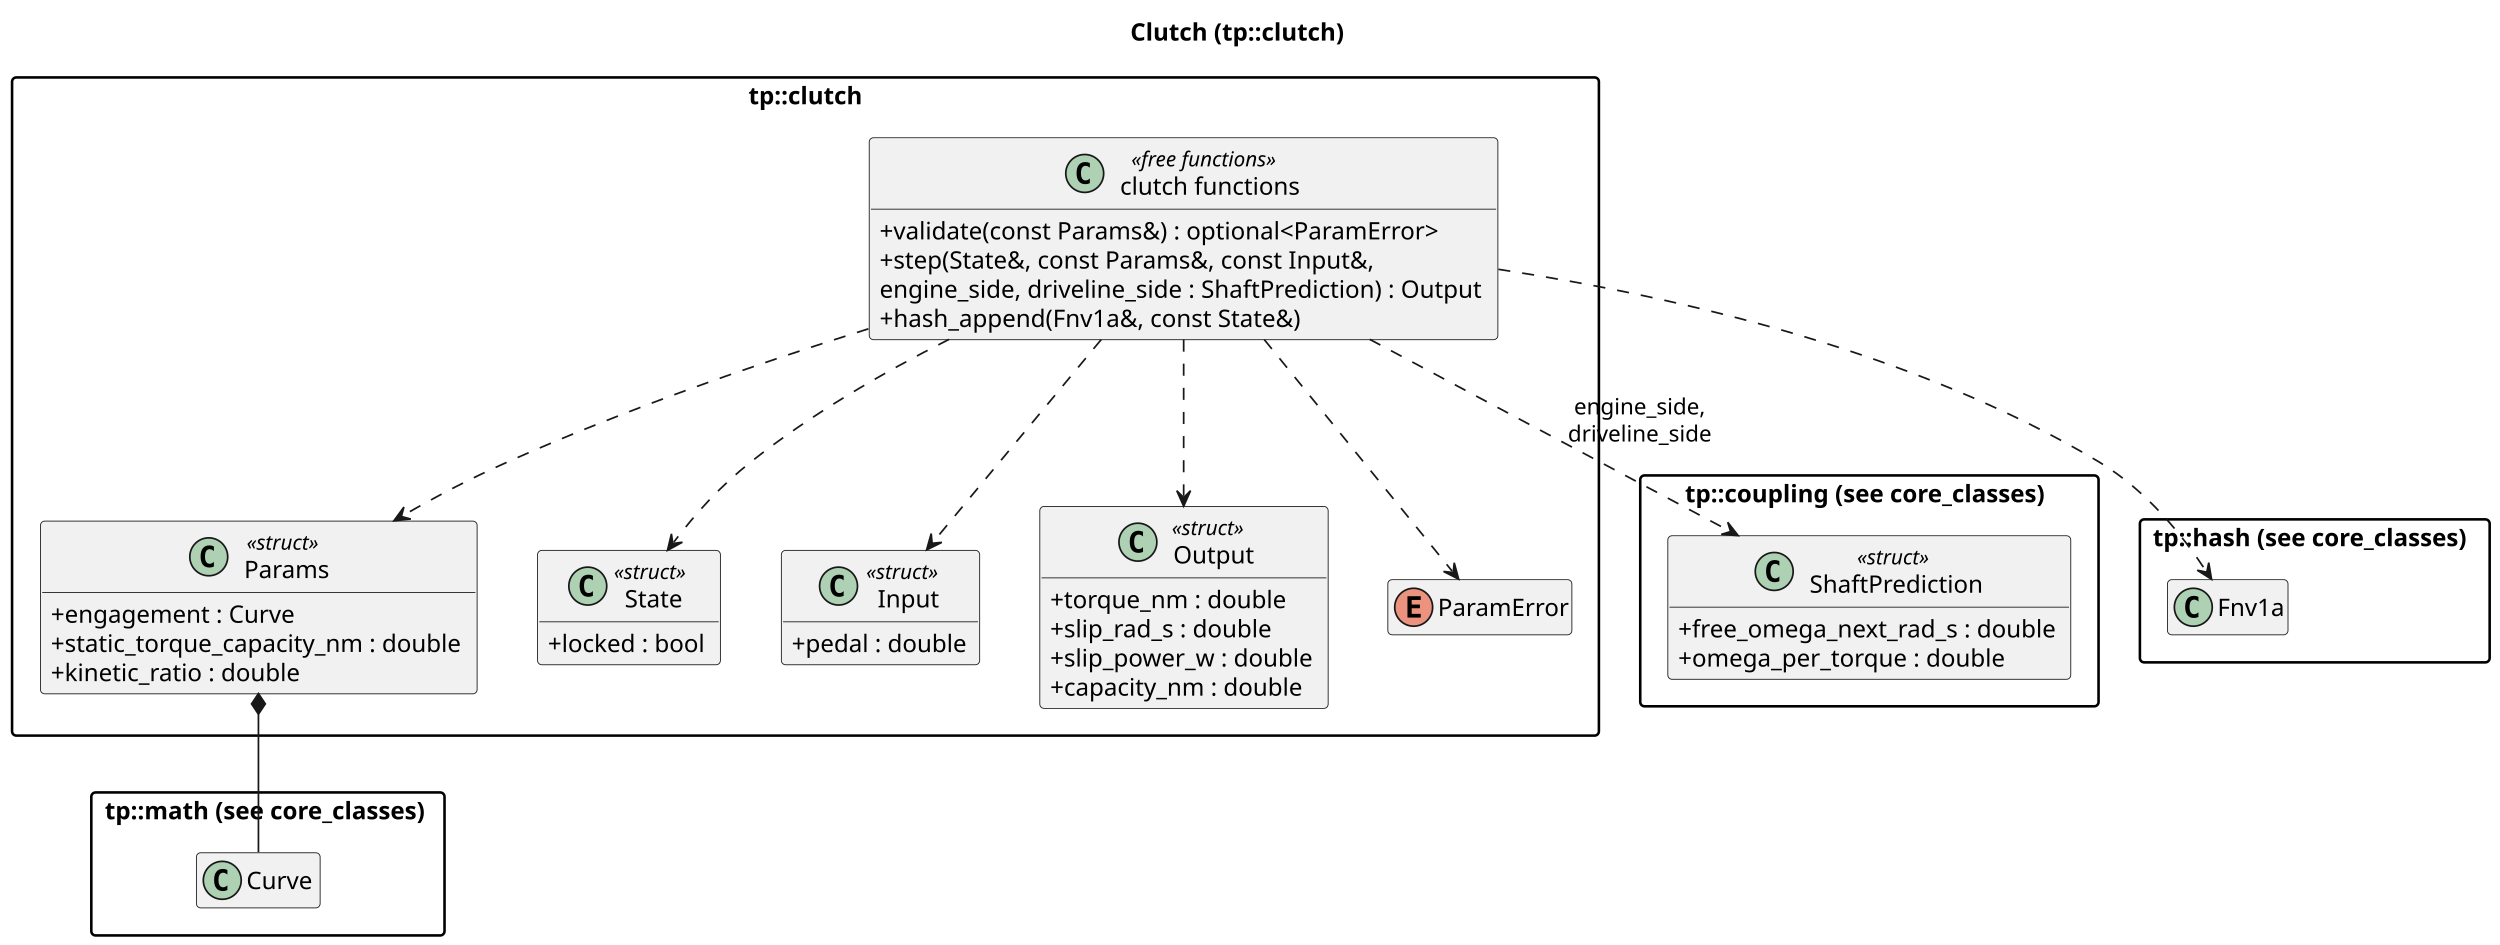
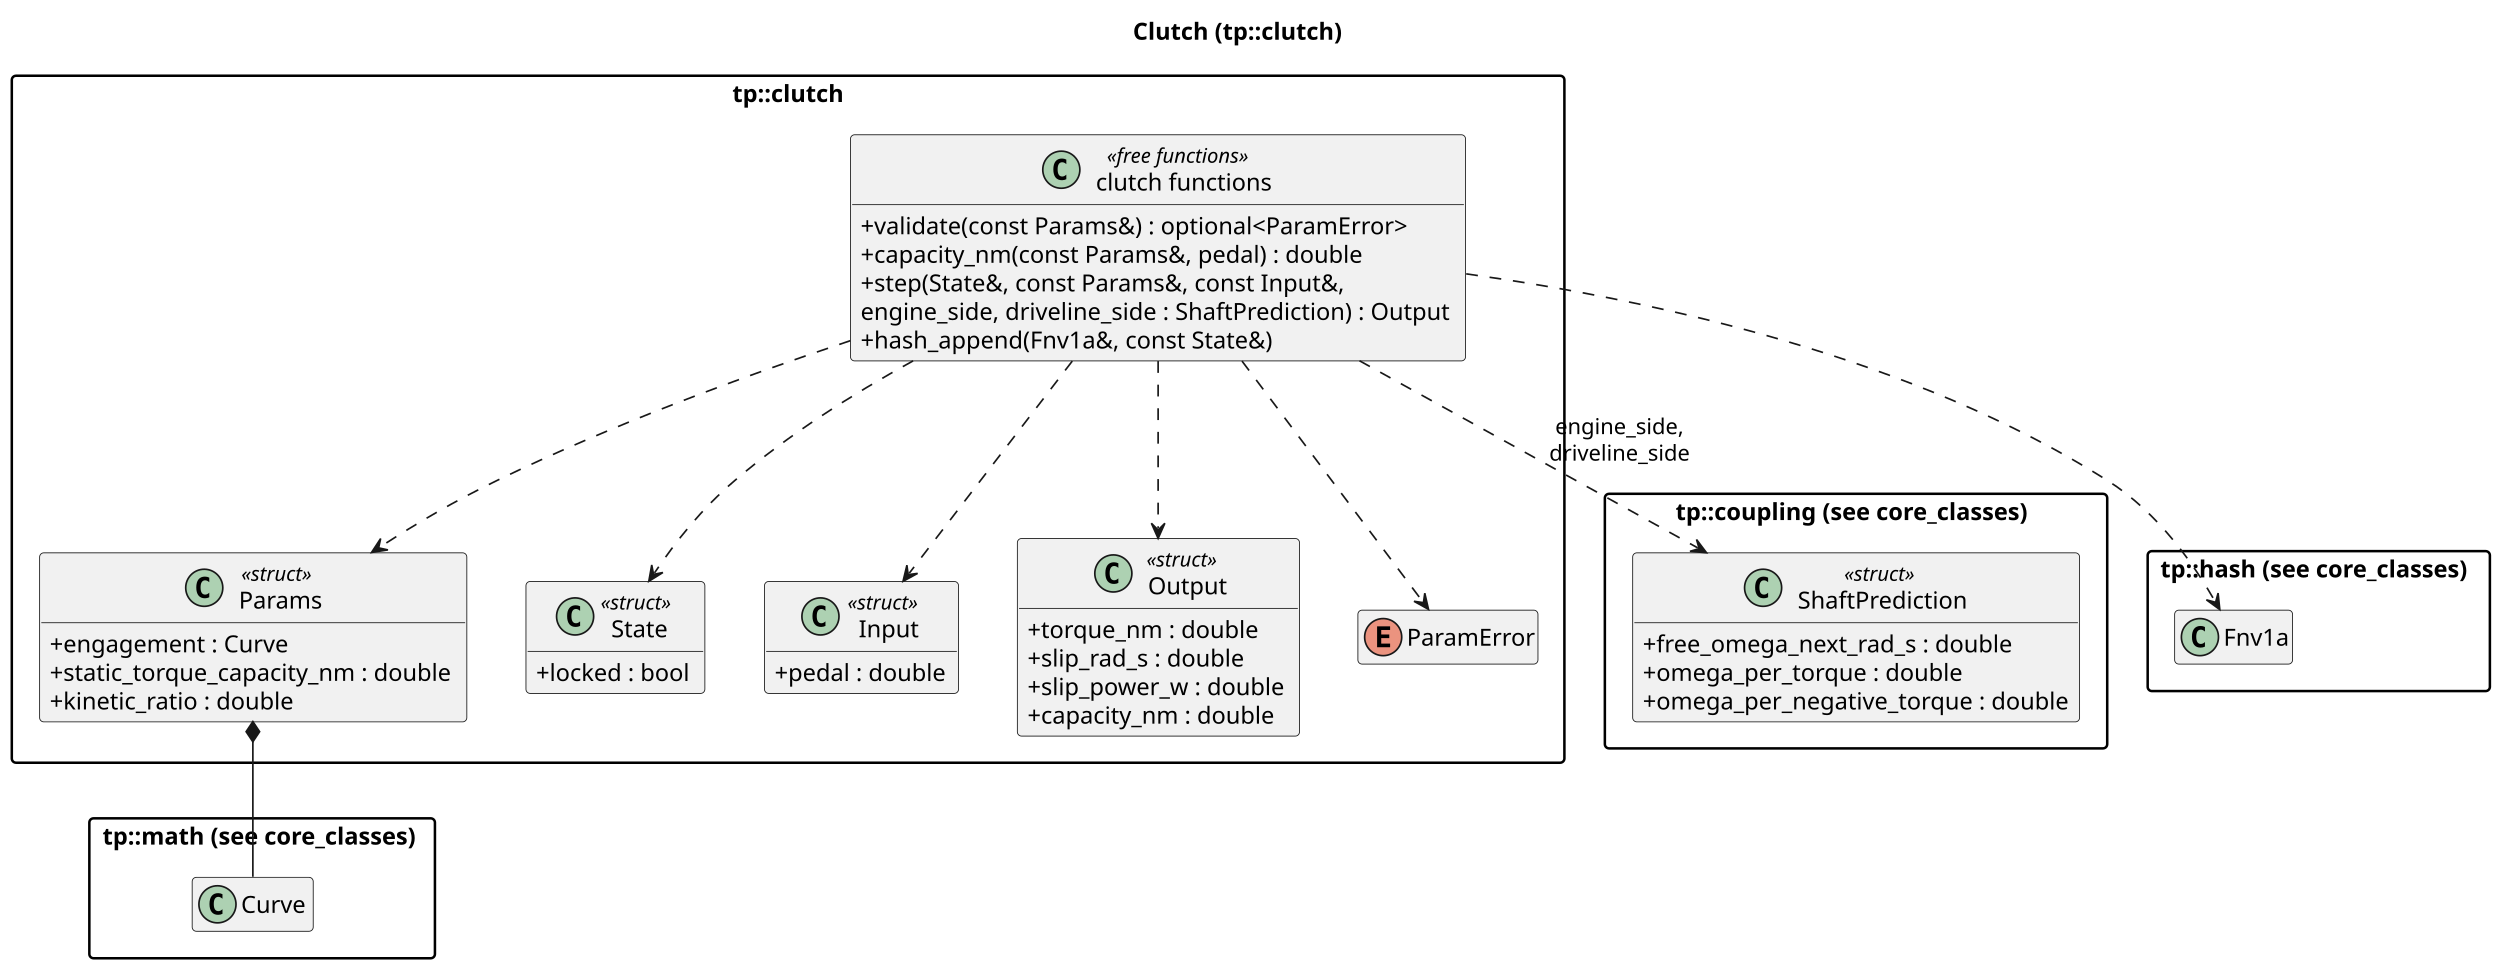
- <svg xmlns="http://www.w3.org/2000/svg" contentStyleType="text/css" height="548px" preserveAspectRatio="none" style="width:1451px;height:548px;background:#FFFFFF;" version="1.1" viewBox="0 0 1451 548" width="1451px" zoomAndPan="magnify">
+ <svg xmlns="http://www.w3.org/2000/svg" contentStyleType="text/css" height="574px" preserveAspectRatio="none" style="width:1483px;height:574px;background:#FFFFFF;" version="1.1" viewBox="0 0 1483 574" width="1483px" zoomAndPan="magnify">
  <defs />
  <g>
-     <text fill="#000000" font-family="sans-serif" font-size="14" font-weight="bold" lengthAdjust="spacing" textLength="124.947" x="656.026" y="23.562">Clutch (tp::clutch)</text>
+     <text fill="#000000" font-family="sans-serif" font-size="14" font-weight="bold" lengthAdjust="spacing" textLength="124.947" x="672.026" y="23.562">Clutch (tp::clutch)</text>
    <g id="cluster_tp::math (see core_classes)">
-       <rect fill="none" height="83" rx="2.5" ry="2.5" style="stroke:#000000;stroke-width:1.5;" width="205" x="53" y="459.94" />
-       <text fill="#000000" font-family="sans-serif" font-size="14" font-weight="bold" lengthAdjust="spacing" textLength="189.308" x="60.846" y="475.502">tp::math (see core_classes)</text>
+       <rect fill="none" height="83" rx="2.5" ry="2.5" style="stroke:#000000;stroke-width:1.5;" width="205" x="53" y="485.44" />
+       <text fill="#000000" font-family="sans-serif" font-size="14" font-weight="bold" lengthAdjust="spacing" textLength="189.308" x="60.846" y="501.002">tp::math (see core_classes)</text>
    </g>
    <g id="cluster_tp::coupling (see core_classes)">
-       <rect fill="none" height="134" rx="2.5" ry="2.5" style="stroke:#000000;stroke-width:1.5;" width="266" x="952" y="275.94" />
-       <text fill="#000000" font-family="sans-serif" font-size="14" font-weight="bold" lengthAdjust="spacing" textLength="214.074" x="977.963" y="291.502">tp::coupling (see core_classes)</text>
+       <rect fill="none" height="151" rx="2.5" ry="2.5" style="stroke:#000000;stroke-width:1.5;" width="298" x="952" y="292.94" />
+       <text fill="#000000" font-family="sans-serif" font-size="14" font-weight="bold" lengthAdjust="spacing" textLength="214.074" x="993.963" y="308.502">tp::coupling (see core_classes)</text>
    </g>
    <g id="cluster_tp::hash (see core_classes)">
-       <rect fill="none" height="83" rx="2.5" ry="2.5" style="stroke:#000000;stroke-width:1.5;" width="203" x="1242" y="301.44" />
-       <text fill="#000000" font-family="sans-serif" font-size="14" font-weight="bold" lengthAdjust="spacing" textLength="187.961" x="1249.52" y="317.002">tp::hash (see core_classes)</text>
+       <rect fill="none" height="83" rx="2.5" ry="2.5" style="stroke:#000000;stroke-width:1.5;" width="203" x="1274" y="326.94" />
+       <text fill="#000000" font-family="sans-serif" font-size="14" font-weight="bold" lengthAdjust="spacing" textLength="187.961" x="1281.52" y="342.502">tp::hash (see core_classes)</text>
    </g>
    <g id="cluster_tp::clutch">
-       <rect fill="none" height="382" rx="2.5" ry="2.5" style="stroke:#000000;stroke-width:1.5;" width="921" x="7" y="44.94" />
+       <rect fill="none" height="407.5" rx="2.5" ry="2.5" style="stroke:#000000;stroke-width:1.5;" width="921" x="7" y="44.94" />
      <text fill="#000000" font-family="sans-serif" font-size="14" font-weight="bold" lengthAdjust="spacing" textLength="66.131" x="434.435" y="60.502">tp::clutch</text>
    </g>
    <g id="elem_Curve">
-       <rect codeLine="7" fill="#F1F1F1" height="32" id="Curve" rx="2.5" ry="2.5" style="stroke:#181818;stroke-width:0.5;" width="71.806" x="114" y="494.94" />
-       <ellipse cx="129" cy="510.94" fill="#ADD1B2" rx="11" ry="11" style="stroke:#181818;stroke-width:1.0;" />
-       <path d="M131.969,516.58 Q131.391,516.877 130.75,517.018 Q130.109,517.174 129.406,517.174 Q126.906,517.174 125.578,515.533 Q124.266,513.877 124.266,510.752 Q124.266,507.627 125.578,505.971 Q126.906,504.315 129.406,504.315 Q130.109,504.315 130.75,504.471 Q131.406,504.627 131.969,504.924 L131.969,507.643 Q131.344,507.065 130.75,506.799 Q130.156,506.518 129.531,506.518 Q128.188,506.518 127.5,507.596 Q126.812,508.658 126.812,510.752 Q126.812,512.846 127.5,513.924 Q128.188,514.986 129.531,514.986 Q130.156,514.986 130.75,514.721 Q131.344,514.439 131.969,513.861 L131.969,516.58 Z " fill="#000000" />
-       <text fill="#000000" font-family="sans-serif" font-size="14" lengthAdjust="spacing" textLength="39.806" x="143" y="516.032">Curve</text>
+       <rect codeLine="7" fill="#F1F1F1" height="32" id="Curve" rx="2.5" ry="2.5" style="stroke:#181818;stroke-width:0.5;" width="71.806" x="114" y="520.439" />
+       <ellipse cx="129" cy="536.439" fill="#ADD1B2" rx="11" ry="11" style="stroke:#181818;stroke-width:1.0;" />
+       <path d="M131.969,542.08 Q131.391,542.377 130.75,542.518 Q130.109,542.674 129.406,542.674 Q126.906,542.674 125.578,541.033 Q124.266,539.377 124.266,536.252 Q124.266,533.127 125.578,531.471 Q126.906,529.814 129.406,529.814 Q130.109,529.814 130.75,529.971 Q131.406,530.127 131.969,530.424 L131.969,533.143 Q131.344,532.564 130.75,532.299 Q130.156,532.018 129.531,532.018 Q128.188,532.018 127.5,533.096 Q126.812,534.158 126.812,536.252 Q126.812,538.346 127.5,539.424 Q128.188,540.486 129.531,540.486 Q130.156,540.486 130.75,540.221 Q131.344,539.939 131.969,539.361 L131.969,542.08 Z " fill="#000000" />
+       <text fill="#000000" font-family="sans-serif" font-size="14" lengthAdjust="spacing" textLength="39.806" x="143" y="541.532">Curve</text>
    </g>
    <g id="elem_ShaftPrediction">
-       <rect codeLine="10" fill="#F1F1F1" height="83.338" id="ShaftPrediction" rx="2.5" ry="2.5" style="stroke:#181818;stroke-width:0.5;" width="233.874" x="968" y="310.94" />
-       <ellipse cx="1029.759" cy="331.669" fill="#ADD1B2" rx="11" ry="11" style="stroke:#181818;stroke-width:1.0;" />
-       <path d="M1032.728,337.31 Q1032.15,337.606 1031.509,337.747 Q1030.869,337.903 1030.166,337.903 Q1027.666,337.903 1026.337,336.263 Q1025.025,334.606 1025.025,331.481 Q1025.025,328.356 1026.337,326.7 Q1027.666,325.044 1030.166,325.044 Q1030.869,325.044 1031.509,325.2 Q1032.166,325.356 1032.728,325.653 L1032.728,328.372 Q1032.103,327.794 1031.509,327.528 Q1030.916,327.247 1030.291,327.247 Q1028.947,327.247 1028.259,328.325 Q1027.572,329.388 1027.572,331.481 Q1027.572,333.575 1028.259,334.653 Q1028.947,335.716 1030.291,335.716 Q1030.916,335.716 1031.509,335.45 Q1032.103,335.169 1032.728,334.591 L1032.728,337.31 Z " fill="#000000" />
-       <text fill="#000000" font-family="sans-serif" font-size="12" font-style="italic" lengthAdjust="spacing" textLength="46.676" x="1077.849" y="327.565">«struct»</text>
-       <text fill="#000000" font-family="sans-serif" font-size="14" lengthAdjust="spacing" textLength="101.856" x="1050.259" y="344.022">ShaftPrediction</text>
-       <line style="stroke:#181818;stroke-width:0.5;" x1="969" x2="1200.874" y1="352.398" y2="352.398" />
-       <text fill="#000000" font-family="sans-serif" font-size="14" lengthAdjust="spacing" textLength="221.874" x="974" y="369.961">+free_omega_next_rad_s : double</text>
-       <text fill="#000000" font-family="sans-serif" font-size="14" lengthAdjust="spacing" textLength="189.841" x="974" y="386.9">+omega_per_torque : double</text>
+       <rect codeLine="10" fill="#F1F1F1" height="100.277" id="ShaftPrediction" rx="2.5" ry="2.5" style="stroke:#181818;stroke-width:0.5;" width="265.107" x="968.5" y="327.94" />
+       <ellipse cx="1045.876" cy="348.669" fill="#ADD1B2" rx="11" ry="11" style="stroke:#181818;stroke-width:1.0;" />
+       <path d="M1048.845,354.31 Q1048.267,354.606 1047.626,354.747 Q1046.985,354.903 1046.282,354.903 Q1043.782,354.903 1042.454,353.263 Q1041.142,351.606 1041.142,348.481 Q1041.142,345.356 1042.454,343.7 Q1043.782,342.044 1046.282,342.044 Q1046.985,342.044 1047.626,342.2 Q1048.282,342.356 1048.845,342.653 L1048.845,345.372 Q1048.22,344.794 1047.626,344.528 Q1047.032,344.247 1046.407,344.247 Q1045.063,344.247 1044.376,345.325 Q1043.688,346.388 1043.688,348.481 Q1043.688,350.575 1044.376,351.653 Q1045.063,352.716 1046.407,352.716 Q1047.032,352.716 1047.626,352.45 Q1048.22,352.169 1048.845,351.591 L1048.845,354.31 Z " fill="#000000" />
+       <text fill="#000000" font-family="sans-serif" font-size="12" font-style="italic" lengthAdjust="spacing" textLength="46.676" x="1093.966" y="344.565">«struct»</text>
+       <text fill="#000000" font-family="sans-serif" font-size="14" lengthAdjust="spacing" textLength="101.856" x="1066.376" y="361.022">ShaftPrediction</text>
+       <line style="stroke:#181818;stroke-width:0.5;" x1="969.5" x2="1232.607" y1="369.398" y2="369.398" />
+       <text fill="#000000" font-family="sans-serif" font-size="14" lengthAdjust="spacing" textLength="221.874" x="974.5" y="386.961">+free_omega_next_rad_s : double</text>
+       <text fill="#000000" font-family="sans-serif" font-size="14" lengthAdjust="spacing" textLength="189.841" x="974.5" y="403.9">+omega_per_torque : double</text>
+       <text fill="#000000" font-family="sans-serif" font-size="14" lengthAdjust="spacing" textLength="253.107" x="974.5" y="420.84">+omega_per_negative_torque : double</text>
    </g>
    <g id="elem_Fnv1a">
-       <rect codeLine="16" fill="#F1F1F1" height="32" id="Fnv1a" rx="2.5" ry="2.5" style="stroke:#181818;stroke-width:0.5;" width="69.96" x="1258" y="336.44" />
-       <ellipse cx="1273" cy="352.44" fill="#ADD1B2" rx="11" ry="11" style="stroke:#181818;stroke-width:1.0;" />
-       <path d="M1275.969,358.08 Q1275.391,358.377 1274.75,358.518 Q1274.109,358.674 1273.406,358.674 Q1270.906,358.674 1269.578,357.033 Q1268.266,355.377 1268.266,352.252 Q1268.266,349.127 1269.578,347.471 Q1270.906,345.815 1273.406,345.815 Q1274.109,345.815 1274.75,345.971 Q1275.406,346.127 1275.969,346.424 L1275.969,349.143 Q1275.344,348.565 1274.75,348.299 Q1274.156,348.018 1273.531,348.018 Q1272.188,348.018 1271.5,349.096 Q1270.812,350.158 1270.812,352.252 Q1270.812,354.346 1271.5,355.424 Q1272.188,356.486 1273.531,356.486 Q1274.156,356.486 1274.75,356.221 Q1275.344,355.94 1275.969,355.361 L1275.969,358.08 Z " fill="#000000" />
-       <text fill="#000000" font-family="sans-serif" font-size="14" lengthAdjust="spacing" textLength="37.96" x="1287" y="357.532">Fnv1a</text>
+       <rect codeLine="17" fill="#F1F1F1" height="32" id="Fnv1a" rx="2.5" ry="2.5" style="stroke:#181818;stroke-width:0.5;" width="69.96" x="1290" y="361.94" />
+       <ellipse cx="1305" cy="377.94" fill="#ADD1B2" rx="11" ry="11" style="stroke:#181818;stroke-width:1.0;" />
+       <path d="M1307.969,383.58 Q1307.391,383.877 1306.75,384.018 Q1306.109,384.174 1305.406,384.174 Q1302.906,384.174 1301.578,382.533 Q1300.266,380.877 1300.266,377.752 Q1300.266,374.627 1301.578,372.971 Q1302.906,371.315 1305.406,371.315 Q1306.109,371.315 1306.75,371.471 Q1307.406,371.627 1307.969,371.924 L1307.969,374.643 Q1307.344,374.065 1306.75,373.799 Q1306.156,373.518 1305.531,373.518 Q1304.188,373.518 1303.5,374.596 Q1302.812,375.658 1302.812,377.752 Q1302.812,379.846 1303.5,380.924 Q1304.188,381.986 1305.531,381.986 Q1306.156,381.986 1306.75,381.721 Q1307.344,381.44 1307.969,380.861 L1307.969,383.58 Z " fill="#000000" />
+       <text fill="#000000" font-family="sans-serif" font-size="14" lengthAdjust="spacing" textLength="37.96" x="1319" y="383.032">Fnv1a</text>
    </g>
    <g id="elem_ClutchParams">
-       <rect codeLine="20" fill="#F1F1F1" height="100.277" id="ClutchParams" rx="2.5" ry="2.5" style="stroke:#181818;stroke-width:0.5;" width="253.418" x="23.5" y="302.44" />
-       <ellipse cx="121.165" cy="323.169" fill="#ADD1B2" rx="11" ry="11" style="stroke:#181818;stroke-width:1.0;" />
-       <path d="M124.134,328.81 Q123.556,329.106 122.915,329.247 Q122.274,329.403 121.571,329.403 Q119.071,329.403 117.743,327.763 Q116.431,326.106 116.431,322.981 Q116.431,319.856 117.743,318.2 Q119.071,316.544 121.571,316.544 Q122.274,316.544 122.915,316.7 Q123.571,316.856 124.134,317.153 L124.134,319.872 Q123.509,319.294 122.915,319.028 Q122.321,318.747 121.696,318.747 Q120.353,318.747 119.665,319.825 Q118.978,320.888 118.978,322.981 Q118.978,325.075 119.665,326.153 Q120.353,327.216 121.696,327.216 Q122.321,327.216 122.915,326.95 Q123.509,326.669 124.134,326.091 L124.134,328.81 Z " fill="#000000" />
-       <text fill="#000000" font-family="sans-serif" font-size="12" font-style="italic" lengthAdjust="spacing" textLength="46.676" x="143.121" y="319.065">«struct»</text>
-       <text fill="#000000" font-family="sans-serif" font-size="14" lengthAdjust="spacing" textLength="49.588" x="141.665" y="335.522">Params</text>
-       <line style="stroke:#181818;stroke-width:0.5;" x1="24.5" x2="275.918" y1="343.898" y2="343.898" />
-       <text fill="#000000" font-family="sans-serif" font-size="14" lengthAdjust="spacing" textLength="143.883" x="29.5" y="361.461">+engagement : Curve</text>
-       <text fill="#000000" font-family="sans-serif" font-size="14" lengthAdjust="spacing" textLength="241.418" x="29.5" y="378.4">+static_torque_capacity_nm : double</text>
-       <text fill="#000000" font-family="sans-serif" font-size="14" lengthAdjust="spacing" textLength="145.899" x="29.5" y="395.34">+kinetic_ratio : double</text>
+       <rect codeLine="21" fill="#F1F1F1" height="100.277" id="ClutchParams" rx="2.5" ry="2.5" style="stroke:#181818;stroke-width:0.5;" width="253.418" x="23.5" y="327.94" />
+       <ellipse cx="121.165" cy="348.669" fill="#ADD1B2" rx="11" ry="11" style="stroke:#181818;stroke-width:1.0;" />
+       <path d="M124.134,354.31 Q123.556,354.606 122.915,354.747 Q122.274,354.903 121.571,354.903 Q119.071,354.903 117.743,353.263 Q116.431,351.606 116.431,348.481 Q116.431,345.356 117.743,343.7 Q119.071,342.044 121.571,342.044 Q122.274,342.044 122.915,342.2 Q123.571,342.356 124.134,342.653 L124.134,345.372 Q123.509,344.794 122.915,344.528 Q122.321,344.247 121.696,344.247 Q120.353,344.247 119.665,345.325 Q118.978,346.388 118.978,348.481 Q118.978,350.575 119.665,351.653 Q120.353,352.716 121.696,352.716 Q122.321,352.716 122.915,352.45 Q123.509,352.169 124.134,351.591 L124.134,354.31 Z " fill="#000000" />
+       <text fill="#000000" font-family="sans-serif" font-size="12" font-style="italic" lengthAdjust="spacing" textLength="46.676" x="143.121" y="344.565">«struct»</text>
+       <text fill="#000000" font-family="sans-serif" font-size="14" lengthAdjust="spacing" textLength="49.588" x="141.665" y="361.022">Params</text>
+       <line style="stroke:#181818;stroke-width:0.5;" x1="24.5" x2="275.918" y1="369.398" y2="369.398" />
+       <text fill="#000000" font-family="sans-serif" font-size="14" lengthAdjust="spacing" textLength="143.883" x="29.5" y="386.961">+engagement : Curve</text>
+       <text fill="#000000" font-family="sans-serif" font-size="14" lengthAdjust="spacing" textLength="241.418" x="29.5" y="403.9">+static_torque_capacity_nm : double</text>
+       <text fill="#000000" font-family="sans-serif" font-size="14" lengthAdjust="spacing" textLength="145.899" x="29.5" y="420.84">+kinetic_ratio : double</text>
    </g>
    <g id="elem_ClutchState">
-       <rect codeLine="25" fill="#F1F1F1" height="66.398" id="ClutchState" rx="2.5" ry="2.5" style="stroke:#181818;stroke-width:0.5;" width="106.124" x="312" y="319.44" />
-       <ellipse cx="341.152" cy="340.169" fill="#ADD1B2" rx="11" ry="11" style="stroke:#181818;stroke-width:1.0;" />
-       <path d="M344.12,345.81 Q343.542,346.106 342.902,346.247 Q342.261,346.403 341.558,346.403 Q339.058,346.403 337.73,344.763 Q336.417,343.106 336.417,339.981 Q336.417,336.856 337.73,335.2 Q339.058,333.544 341.558,333.544 Q342.261,333.544 342.902,333.7 Q343.558,333.856 344.12,334.153 L344.12,336.872 Q343.495,336.294 342.902,336.028 Q342.308,335.747 341.683,335.747 Q340.339,335.747 339.652,336.825 Q338.964,337.888 338.964,339.981 Q338.964,342.075 339.652,343.153 Q340.339,344.216 341.683,344.216 Q342.308,344.216 342.902,343.95 Q343.495,343.669 344.12,343.091 L344.12,345.81 Z " fill="#000000" />
-       <text fill="#000000" font-family="sans-serif" font-size="12" font-style="italic" lengthAdjust="spacing" textLength="46.676" x="356.296" y="336.065">«struct»</text>
-       <text fill="#000000" font-family="sans-serif" font-size="14" lengthAdjust="spacing" textLength="34.166" x="362.551" y="352.522">State</text>
-       <line style="stroke:#181818;stroke-width:0.5;" x1="313" x2="417.124" y1="360.898" y2="360.898" />
-       <text fill="#000000" font-family="sans-serif" font-size="14" lengthAdjust="spacing" textLength="94.124" x="318" y="378.461">+locked : bool</text>
+       <rect codeLine="26" fill="#F1F1F1" height="66.398" id="ClutchState" rx="2.5" ry="2.5" style="stroke:#181818;stroke-width:0.5;" width="106.124" x="312" y="344.94" />
+       <ellipse cx="341.152" cy="365.669" fill="#ADD1B2" rx="11" ry="11" style="stroke:#181818;stroke-width:1.0;" />
+       <path d="M344.12,371.31 Q343.542,371.606 342.902,371.747 Q342.261,371.903 341.558,371.903 Q339.058,371.903 337.73,370.263 Q336.417,368.606 336.417,365.481 Q336.417,362.356 337.73,360.7 Q339.058,359.044 341.558,359.044 Q342.261,359.044 342.902,359.2 Q343.558,359.356 344.12,359.653 L344.12,362.372 Q343.495,361.794 342.902,361.528 Q342.308,361.247 341.683,361.247 Q340.339,361.247 339.652,362.325 Q338.964,363.388 338.964,365.481 Q338.964,367.575 339.652,368.653 Q340.339,369.716 341.683,369.716 Q342.308,369.716 342.902,369.45 Q343.495,369.169 344.12,368.591 L344.12,371.31 Z " fill="#000000" />
+       <text fill="#000000" font-family="sans-serif" font-size="12" font-style="italic" lengthAdjust="spacing" textLength="46.676" x="356.296" y="361.565">«struct»</text>
+       <text fill="#000000" font-family="sans-serif" font-size="14" lengthAdjust="spacing" textLength="34.166" x="362.551" y="378.022">State</text>
+       <line style="stroke:#181818;stroke-width:0.5;" x1="313" x2="417.124" y1="386.398" y2="386.398" />
+       <text fill="#000000" font-family="sans-serif" font-size="14" lengthAdjust="spacing" textLength="94.124" x="318" y="403.961">+locked : bool</text>
    </g>
    <g id="elem_ClutchInput">
-       <rect codeLine="28" fill="#F1F1F1" height="66.398" id="ClutchInput" rx="2.5" ry="2.5" style="stroke:#181818;stroke-width:0.5;" width="115.1" x="453.5" y="319.44" />
-       <ellipse cx="486.691" cy="340.169" fill="#ADD1B2" rx="11" ry="11" style="stroke:#181818;stroke-width:1.0;" />
-       <path d="M489.659,345.81 Q489.081,346.106 488.441,346.247 Q487.8,346.403 487.097,346.403 Q484.597,346.403 483.269,344.763 Q481.956,343.106 481.956,339.981 Q481.956,336.856 483.269,335.2 Q484.597,333.544 487.097,333.544 Q487.8,333.544 488.441,333.7 Q489.097,333.856 489.659,334.153 L489.659,336.872 Q489.034,336.294 488.441,336.028 Q487.847,335.747 487.222,335.747 Q485.878,335.747 485.191,336.825 Q484.503,337.888 484.503,339.981 Q484.503,342.075 485.191,343.153 Q485.878,344.216 487.222,344.216 Q487.847,344.216 488.441,343.95 Q489.034,343.669 489.659,343.091 L489.659,345.81 Z " fill="#000000" />
-       <text fill="#000000" font-family="sans-serif" font-size="12" font-style="italic" lengthAdjust="spacing" textLength="46.676" x="502.733" y="336.065">«struct»</text>
-       <text fill="#000000" font-family="sans-serif" font-size="14" lengthAdjust="spacing" textLength="33.462" x="509.34" y="352.522">Input</text>
-       <line style="stroke:#181818;stroke-width:0.5;" x1="454.5" x2="567.6" y1="360.898" y2="360.898" />
-       <text fill="#000000" font-family="sans-serif" font-size="14" lengthAdjust="spacing" textLength="103.1" x="459.5" y="378.461">+pedal : double</text>
+       <rect codeLine="29" fill="#F1F1F1" height="66.398" id="ClutchInput" rx="2.5" ry="2.5" style="stroke:#181818;stroke-width:0.5;" width="115.1" x="453.5" y="344.94" />
+       <ellipse cx="486.691" cy="365.669" fill="#ADD1B2" rx="11" ry="11" style="stroke:#181818;stroke-width:1.0;" />
+       <path d="M489.659,371.31 Q489.081,371.606 488.441,371.747 Q487.8,371.903 487.097,371.903 Q484.597,371.903 483.269,370.263 Q481.956,368.606 481.956,365.481 Q481.956,362.356 483.269,360.7 Q484.597,359.044 487.097,359.044 Q487.8,359.044 488.441,359.2 Q489.097,359.356 489.659,359.653 L489.659,362.372 Q489.034,361.794 488.441,361.528 Q487.847,361.247 487.222,361.247 Q485.878,361.247 485.191,362.325 Q484.503,363.388 484.503,365.481 Q484.503,367.575 485.191,368.653 Q485.878,369.716 487.222,369.716 Q487.847,369.716 488.441,369.45 Q489.034,369.169 489.659,368.591 L489.659,371.31 Z " fill="#000000" />
+       <text fill="#000000" font-family="sans-serif" font-size="12" font-style="italic" lengthAdjust="spacing" textLength="46.676" x="502.733" y="361.565">«struct»</text>
+       <text fill="#000000" font-family="sans-serif" font-size="14" lengthAdjust="spacing" textLength="33.462" x="509.34" y="378.022">Input</text>
+       <line style="stroke:#181818;stroke-width:0.5;" x1="454.5" x2="567.6" y1="386.398" y2="386.398" />
+       <text fill="#000000" font-family="sans-serif" font-size="14" lengthAdjust="spacing" textLength="103.1" x="459.5" y="403.961">+pedal : double</text>
    </g>
    <g id="elem_ClutchOutput">
-       <rect codeLine="31" fill="#F1F1F1" height="117.217" id="ClutchOutput" rx="2.5" ry="2.5" style="stroke:#181818;stroke-width:0.5;" width="167.367" x="603.5" y="293.94" />
-       <ellipse cx="660.437" cy="314.669" fill="#ADD1B2" rx="11" ry="11" style="stroke:#181818;stroke-width:1.0;" />
-       <path d="M663.405,320.31 Q662.827,320.606 662.187,320.747 Q661.546,320.903 660.843,320.903 Q658.343,320.903 657.015,319.263 Q655.702,317.606 655.702,314.481 Q655.702,311.356 657.015,309.7 Q658.343,308.044 660.843,308.044 Q661.546,308.044 662.187,308.2 Q662.843,308.356 663.405,308.653 L663.405,311.372 Q662.78,310.794 662.187,310.528 Q661.593,310.247 660.968,310.247 Q659.624,310.247 658.937,311.325 Q658.249,312.388 658.249,314.481 Q658.249,316.575 658.937,317.653 Q659.624,318.716 660.968,318.716 Q661.593,318.716 662.187,318.45 Q662.78,318.169 663.405,317.591 L663.405,320.31 Z " fill="#000000" />
-       <text fill="#000000" font-family="sans-serif" font-size="12" font-style="italic" lengthAdjust="spacing" textLength="46.676" x="680.096" y="310.565">«struct»</text>
-       <text fill="#000000" font-family="sans-serif" font-size="14" lengthAdjust="spacing" textLength="44.994" x="680.937" y="327.022">Output</text>
-       <line style="stroke:#181818;stroke-width:0.5;" x1="604.5" x2="769.867" y1="335.398" y2="335.398" />
-       <text fill="#000000" font-family="sans-serif" font-size="14" lengthAdjust="spacing" textLength="136.719" x="609.5" y="352.961">+torque_nm : double</text>
-       <text fill="#000000" font-family="sans-serif" font-size="14" lengthAdjust="spacing" textLength="131.148" x="609.5" y="369.9">+slip_rad_s : double</text>
-       <text fill="#000000" font-family="sans-serif" font-size="14" lengthAdjust="spacing" textLength="155.367" x="609.5" y="386.84">+slip_power_w : double</text>
-       <text fill="#000000" font-family="sans-serif" font-size="14" lengthAdjust="spacing" textLength="149.591" x="609.5" y="403.779">+capacity_nm : double</text>
+       <rect codeLine="32" fill="#F1F1F1" height="117.217" id="ClutchOutput" rx="2.5" ry="2.5" style="stroke:#181818;stroke-width:0.5;" width="167.367" x="603.5" y="319.44" />
+       <ellipse cx="660.437" cy="340.169" fill="#ADD1B2" rx="11" ry="11" style="stroke:#181818;stroke-width:1.0;" />
+       <path d="M663.405,345.81 Q662.827,346.106 662.187,346.247 Q661.546,346.403 660.843,346.403 Q658.343,346.403 657.015,344.763 Q655.702,343.106 655.702,339.981 Q655.702,336.856 657.015,335.2 Q658.343,333.544 660.843,333.544 Q661.546,333.544 662.187,333.7 Q662.843,333.856 663.405,334.153 L663.405,336.872 Q662.78,336.294 662.187,336.028 Q661.593,335.747 660.968,335.747 Q659.624,335.747 658.937,336.825 Q658.249,337.888 658.249,339.981 Q658.249,342.075 658.937,343.153 Q659.624,344.216 660.968,344.216 Q661.593,344.216 662.187,343.95 Q662.78,343.669 663.405,343.091 L663.405,345.81 Z " fill="#000000" />
+       <text fill="#000000" font-family="sans-serif" font-size="12" font-style="italic" lengthAdjust="spacing" textLength="46.676" x="680.096" y="336.065">«struct»</text>
+       <text fill="#000000" font-family="sans-serif" font-size="14" lengthAdjust="spacing" textLength="44.994" x="680.937" y="352.522">Output</text>
+       <line style="stroke:#181818;stroke-width:0.5;" x1="604.5" x2="769.867" y1="360.898" y2="360.898" />
+       <text fill="#000000" font-family="sans-serif" font-size="14" lengthAdjust="spacing" textLength="136.719" x="609.5" y="378.461">+torque_nm : double</text>
+       <text fill="#000000" font-family="sans-serif" font-size="14" lengthAdjust="spacing" textLength="131.148" x="609.5" y="395.4">+slip_rad_s : double</text>
+       <text fill="#000000" font-family="sans-serif" font-size="14" lengthAdjust="spacing" textLength="155.367" x="609.5" y="412.34">+slip_power_w : double</text>
+       <text fill="#000000" font-family="sans-serif" font-size="14" lengthAdjust="spacing" textLength="149.591" x="609.5" y="429.279">+capacity_nm : double</text>
    </g>
    <g id="elem_ClutchParamError">
-       <rect codeLine="37" fill="#F1F1F1" height="32" id="ClutchParamError" rx="2.5" ry="2.5" style="stroke:#181818;stroke-width:0.5;" width="106.819" x="805.5" y="336.44" />
-       <ellipse cx="820.5" cy="352.44" fill="#EB937F" rx="11" ry="11" style="stroke:#181818;stroke-width:1.0;" />
-       <path d="M824.609,358.44 L816.891,358.44 L816.891,346.049 L824.609,346.049 L824.609,348.205 L819.344,348.205 L819.344,350.877 L824.109,350.877 L824.109,353.033 L819.344,353.033 L819.344,356.283 L824.609,356.283 L824.609,358.44 Z " fill="#000000" />
-       <text fill="#000000" font-family="sans-serif" font-size="14" lengthAdjust="spacing" textLength="74.819" x="834.5" y="357.532">ParamError</text>
+       <rect codeLine="38" fill="#F1F1F1" height="32" id="ClutchParamError" rx="2.5" ry="2.5" style="stroke:#181818;stroke-width:0.5;" width="106.819" x="805.5" y="361.94" />
+       <ellipse cx="820.5" cy="377.94" fill="#EB937F" rx="11" ry="11" style="stroke:#181818;stroke-width:1.0;" />
+       <path d="M824.609,383.94 L816.891,383.94 L816.891,371.549 L824.609,371.549 L824.609,373.705 L819.344,373.705 L819.344,376.377 L824.109,376.377 L824.109,378.533 L819.344,378.533 L819.344,381.783 L824.609,381.783 L824.609,383.94 Z " fill="#000000" />
+       <text fill="#000000" font-family="sans-serif" font-size="14" lengthAdjust="spacing" textLength="74.819" x="834.5" y="383.032">ParamError</text>
    </g>
    <g id="elem_ClutchFns">
-       <rect codeLine="38" fill="#F1F1F1" height="117.217" id="ClutchFns" rx="2.5" ry="2.5" style="stroke:#181818;stroke-width:0.5;" width="364.864" x="504.5" y="79.939" />
+       <rect codeLine="39" fill="#F1F1F1" height="134.156" id="ClutchFns" rx="2.5" ry="2.5" style="stroke:#181818;stroke-width:0.5;" width="364.864" x="504.5" y="79.939" />
      <ellipse cx="629.574" cy="100.669" fill="#ADD1B2" rx="11" ry="11" style="stroke:#181818;stroke-width:1.0;" />
      <path d="M632.543,106.31 Q631.964,106.606 631.324,106.747 Q630.683,106.903 629.98,106.903 Q627.48,106.903 626.152,105.263 Q624.839,103.606 624.839,100.481 Q624.839,97.356 626.152,95.7 Q627.48,94.044 629.98,94.044 Q630.683,94.044 631.324,94.2 Q631.98,94.356 632.543,94.653 L632.543,97.372 Q631.918,96.794 631.324,96.528 Q630.73,96.247 630.105,96.247 Q628.761,96.247 628.074,97.325 Q627.386,98.388 627.386,100.481 Q627.386,102.575 628.074,103.653 Q628.761,104.716 630.105,104.716 Q630.73,104.716 631.324,104.45 Q631.918,104.169 632.543,103.591 L632.543,106.31 Z " fill="#000000" />
      <text fill="#000000" font-family="sans-serif" font-size="12" font-style="italic" lengthAdjust="spacing" textLength="93.188" x="656.588" y="96.564">«free functions»</text>
      <text fill="#000000" font-family="sans-serif" font-size="14" lengthAdjust="spacing" textLength="106.217" x="650.074" y="113.022">clutch functions</text>
      <line style="stroke:#181818;stroke-width:0.5;" x1="505.5" x2="868.364" y1="121.398" y2="121.398" />
      <text fill="#000000" font-family="sans-serif" font-size="14" lengthAdjust="spacing" textLength="328.446" x="510.5" y="138.961">+validate(const Params&amp;) : optional&lt;ParamError&gt;</text>
-       <text fill="#000000" font-family="sans-serif" font-size="14" lengthAdjust="spacing" textLength="288.456" x="510.5" y="155.9">+step(State&amp;, const Params&amp;, const Input&amp;,</text>
-       <text fill="#000000" font-family="sans-serif" font-size="14" lengthAdjust="spacing" textLength="352.864" x="510.5" y="172.84">engine_side, driveline_side : ShaftPrediction) : Output</text>
-       <text fill="#000000" font-family="sans-serif" font-size="14" lengthAdjust="spacing" textLength="246.381" x="510.5" y="189.779">+hash_append(Fnv1a&amp;, const State&amp;)</text>
+       <text fill="#000000" font-family="sans-serif" font-size="14" lengthAdjust="spacing" textLength="303.509" x="510.5" y="155.9">+capacity_nm(const Params&amp;, pedal) : double</text>
+       <text fill="#000000" font-family="sans-serif" font-size="14" lengthAdjust="spacing" textLength="288.456" x="510.5" y="172.84">+step(State&amp;, const Params&amp;, const Input&amp;,</text>
+       <text fill="#000000" font-family="sans-serif" font-size="14" lengthAdjust="spacing" textLength="352.864" x="510.5" y="189.779">engine_side, driveline_side : ShaftPrediction) : Output</text>
+       <text fill="#000000" font-family="sans-serif" font-size="14" lengthAdjust="spacing" textLength="246.381" x="510.5" y="206.719">+hash_append(Fnv1a&amp;, const State&amp;)</text>
    </g>
    <g id="link_ClutchParams_Curve">
-       <path codeLine="44" d="M150,414.529 C150,446.26 150,473.459 150,494.63 " fill="none" id="ClutchParams-backto-Curve" style="stroke:#181818;stroke-width:1.0;" />
-       <polygon fill="#181818" points="150,402.529,146,408.529,150,414.529,154,408.529,150,402.529" style="stroke:#181818;stroke-width:1.0;" />
+       <path codeLine="46" d="M150,440.029 C150,471.76 150,498.959 150,520.13 " fill="none" id="ClutchParams-backto-Curve" style="stroke:#181818;stroke-width:1.0;" />
+       <polygon fill="#181818" points="150,428.029,146,434.029,150,440.029,154,434.029,150,428.029" style="stroke:#181818;stroke-width:1.0;" />
    </g>
    <g id="link_ClutchFns_ClutchParams">
-       <path codeLine="45" d="M504.04,190.839 C437.12,211.859 361.55,238.25 295,267.94 C272.85,277.82 254.923,287.152 233.813,299.272 " fill="none" id="ClutchFns-to-ClutchParams" style="stroke:#181818;stroke-width:1.0;stroke-dasharray:7.0,7.0;" />
-       <polygon fill="#181818" points="228.61,302.26,238.407,301.247,232.946,299.77,234.423,294.309,228.61,302.26" style="stroke:#181818;stroke-width:1.0;" />
+       <path codeLine="47" d="M504.45,202.079 C437.23,224.51 361.35,252.82 295,284.94 C269.78,297.149 248.573,309.549 225.443,324.459 " fill="none" id="ClutchFns-to-ClutchParams" style="stroke:#181818;stroke-width:1.0;stroke-dasharray:7.0,7.0;" />
+       <polygon fill="#181818" points="220.4,327.709,230.132,326.195,224.602,325,225.797,319.471,220.4,327.709" style="stroke:#181818;stroke-width:1.0;" />
    </g>
    <g id="link_ClutchFns_ClutchState">
-       <path codeLine="46" d="M550.83,196.959 C511.82,216.589 470.54,240.589 436,267.94 C417.5,282.589 403.907,297.865 391.057,314.655 " fill="none" id="ClutchFns-to-ClutchState" style="stroke:#181818;stroke-width:1.0;stroke-dasharray:7.0,7.0;" />
-       <polygon fill="#181818" points="387.41,319.42,396.056,314.704,390.449,315.449,389.703,309.841,387.41,319.42" style="stroke:#181818;stroke-width:1.0;" />
+       <path codeLine="48" d="M541.64,214.06 C505.19,234.1 467.53,258.029 436,284.94 C415.9,302.099 401.147,320.823 388.237,339.863 " fill="none" id="ClutchFns-to-ClutchState" style="stroke:#181818;stroke-width:1.0;stroke-dasharray:7.0,7.0;" />
+       <polygon fill="#181818" points="384.87,344.829,393.231,339.625,387.676,340.691,386.61,335.135,384.87,344.829" style="stroke:#181818;stroke-width:1.0;" />
    </g>
    <g id="link_ClutchFns_ClutchInput">
-       <path codeLine="47" d="M639.14,197.089 C606.57,236.329 568.493,282.193 541.633,314.543 " fill="none" id="ClutchFns-to-ClutchInput" style="stroke:#181818;stroke-width:1.0;stroke-dasharray:7.0,7.0;" />
-       <polygon fill="#181818" points="537.8,319.159,546.627,314.79,540.994,315.313,540.472,309.68,537.8,319.159" style="stroke:#181818;stroke-width:1.0;" />
+       <path codeLine="49" d="M636.09,214.179 C603.1,257.11 565.247,306.363 539.327,340.082 " fill="none" id="ClutchFns-to-ClutchInput" style="stroke:#181818;stroke-width:1.0;stroke-dasharray:7.0,7.0;" />
+       <polygon fill="#181818" points="535.67,344.839,544.326,340.142,538.717,340.875,537.984,335.266,535.67,344.839" style="stroke:#181818;stroke-width:1.0;" />
    </g>
    <g id="link_ClutchFns_ClutchOutput">
-       <path codeLine="48" d="M687,197.089 C687,227.13 687,257.76 687,287.8 " fill="none" id="ClutchFns-to-ClutchOutput" style="stroke:#181818;stroke-width:1.0;stroke-dasharray:7.0,7.0;" />
-       <polygon fill="#181818" points="687,293.8,691,284.8,687,288.8,683,284.8,687,293.8" style="stroke:#181818;stroke-width:1.0;" />
+       <path codeLine="50" d="M687,214.179 C687,247.459 687,281.409 687,313.399 " fill="none" id="ClutchFns-to-ClutchOutput" style="stroke:#181818;stroke-width:1.0;stroke-dasharray:7.0,7.0;" />
+       <polygon fill="#181818" points="687,319.399,691,310.399,687,314.399,683,310.399,687,319.399" style="stroke:#181818;stroke-width:1.0;" />
    </g>
    <g id="link_ClutchFns_ClutchParamError">
-       <path codeLine="49" d="M733.77,197.089 C771.97,244.169 819.529,302.791 842.819,331.49 " fill="none" id="ClutchFns-to-ClutchParamError" style="stroke:#181818;stroke-width:1.0;stroke-dasharray:7.0,7.0;" />
-       <polygon fill="#181818" points="846.6,336.149,844.035,326.64,843.449,332.267,837.823,331.682,846.6,336.149" style="stroke:#181818;stroke-width:1.0;" />
+       <path codeLine="51" d="M736.75,214.179 C775.05,265.159 821.476,326.982 843.786,356.682 " fill="none" id="ClutchFns-to-ClutchParamError" style="stroke:#181818;stroke-width:1.0;stroke-dasharray:7.0,7.0;" />
+       <polygon fill="#181818" points="847.39,361.479,845.183,351.881,844.387,357.482,838.786,356.686,847.39,361.479" style="stroke:#181818;stroke-width:1.0;" />
    </g>
    <g id="link_ClutchFns_ShaftPrediction">
-       <path codeLine="52" d="M794.97,196.95 C862.65,233 942.934,275.769 1003.544,308.049 " fill="none" id="ClutchFns-to-ShaftPrediction" style="stroke:#181818;stroke-width:1.0;stroke-dasharray:7.0,7.0;" />
-       <polygon fill="#181818" points="1008.84,310.87,1002.777,303.108,1004.427,308.519,999.016,310.169,1008.84,310.87" style="stroke:#181818;stroke-width:1.0;" />
-       <text fill="#000000" font-family="sans-serif" font-size="13" lengthAdjust="spacing" textLength="76.864" x="913.529" y="240.533">engine_side,</text>
-       <text fill="#000000" font-family="sans-serif" font-size="13" lengthAdjust="spacing" textLength="83.922" x="910" y="256.263">driveline_side</text>
+       <path codeLine="54" d="M806.47,214.019 C872.15,250.35 946.99,291.755 1007.07,324.986 " fill="none" id="ClutchFns-to-ShaftPrediction" style="stroke:#181818;stroke-width:1.0;stroke-dasharray:7.0,7.0;" />
+       <polygon fill="#181818" points="1012.32,327.889,1006.38,320.033,1007.945,325.469,1002.508,327.034,1012.32,327.889" style="stroke:#181818;stroke-width:1.0;" />
+       <text fill="#000000" font-family="sans-serif" font-size="13" lengthAdjust="spacing" textLength="76.864" x="922.529" y="257.533">engine_side,</text>
+       <text fill="#000000" font-family="sans-serif" font-size="13" lengthAdjust="spacing" textLength="83.922" x="919" y="273.263">driveline_side</text>
    </g>
    <g id="link_ClutchFns_Fnv1a">
-       <path codeLine="53" d="M869.65,156.299 C977.11,172.649 1112.23,204.799 1218,267.94 C1246.94,285.219 1267.706,312.278 1280.276,331.248 " fill="none" id="ClutchFns-to-Fnv1a" style="stroke:#181818;stroke-width:1.0;stroke-dasharray:7.0,7.0;" />
-       <polygon fill="#181818" points="1283.59,336.25,1281.953,326.538,1280.828,332.081,1275.284,330.957,1283.59,336.25" style="stroke:#181818;stroke-width:1.0;" />
+       <path codeLine="55" d="M869.75,162.45 C985.97,178.6 1135.57,212.75 1250,284.94 C1280.85,304.399 1301.899,335.728 1313.799,356.418 " fill="none" id="ClutchFns-to-Fnv1a" style="stroke:#181818;stroke-width:1.0;stroke-dasharray:7.0,7.0;" />
+       <polygon fill="#181818" points="1316.79,361.62,1315.77,351.824,1314.297,357.285,1308.835,355.812,1316.79,361.62" style="stroke:#181818;stroke-width:1.0;" />
    </g>
  </g>
</svg>
